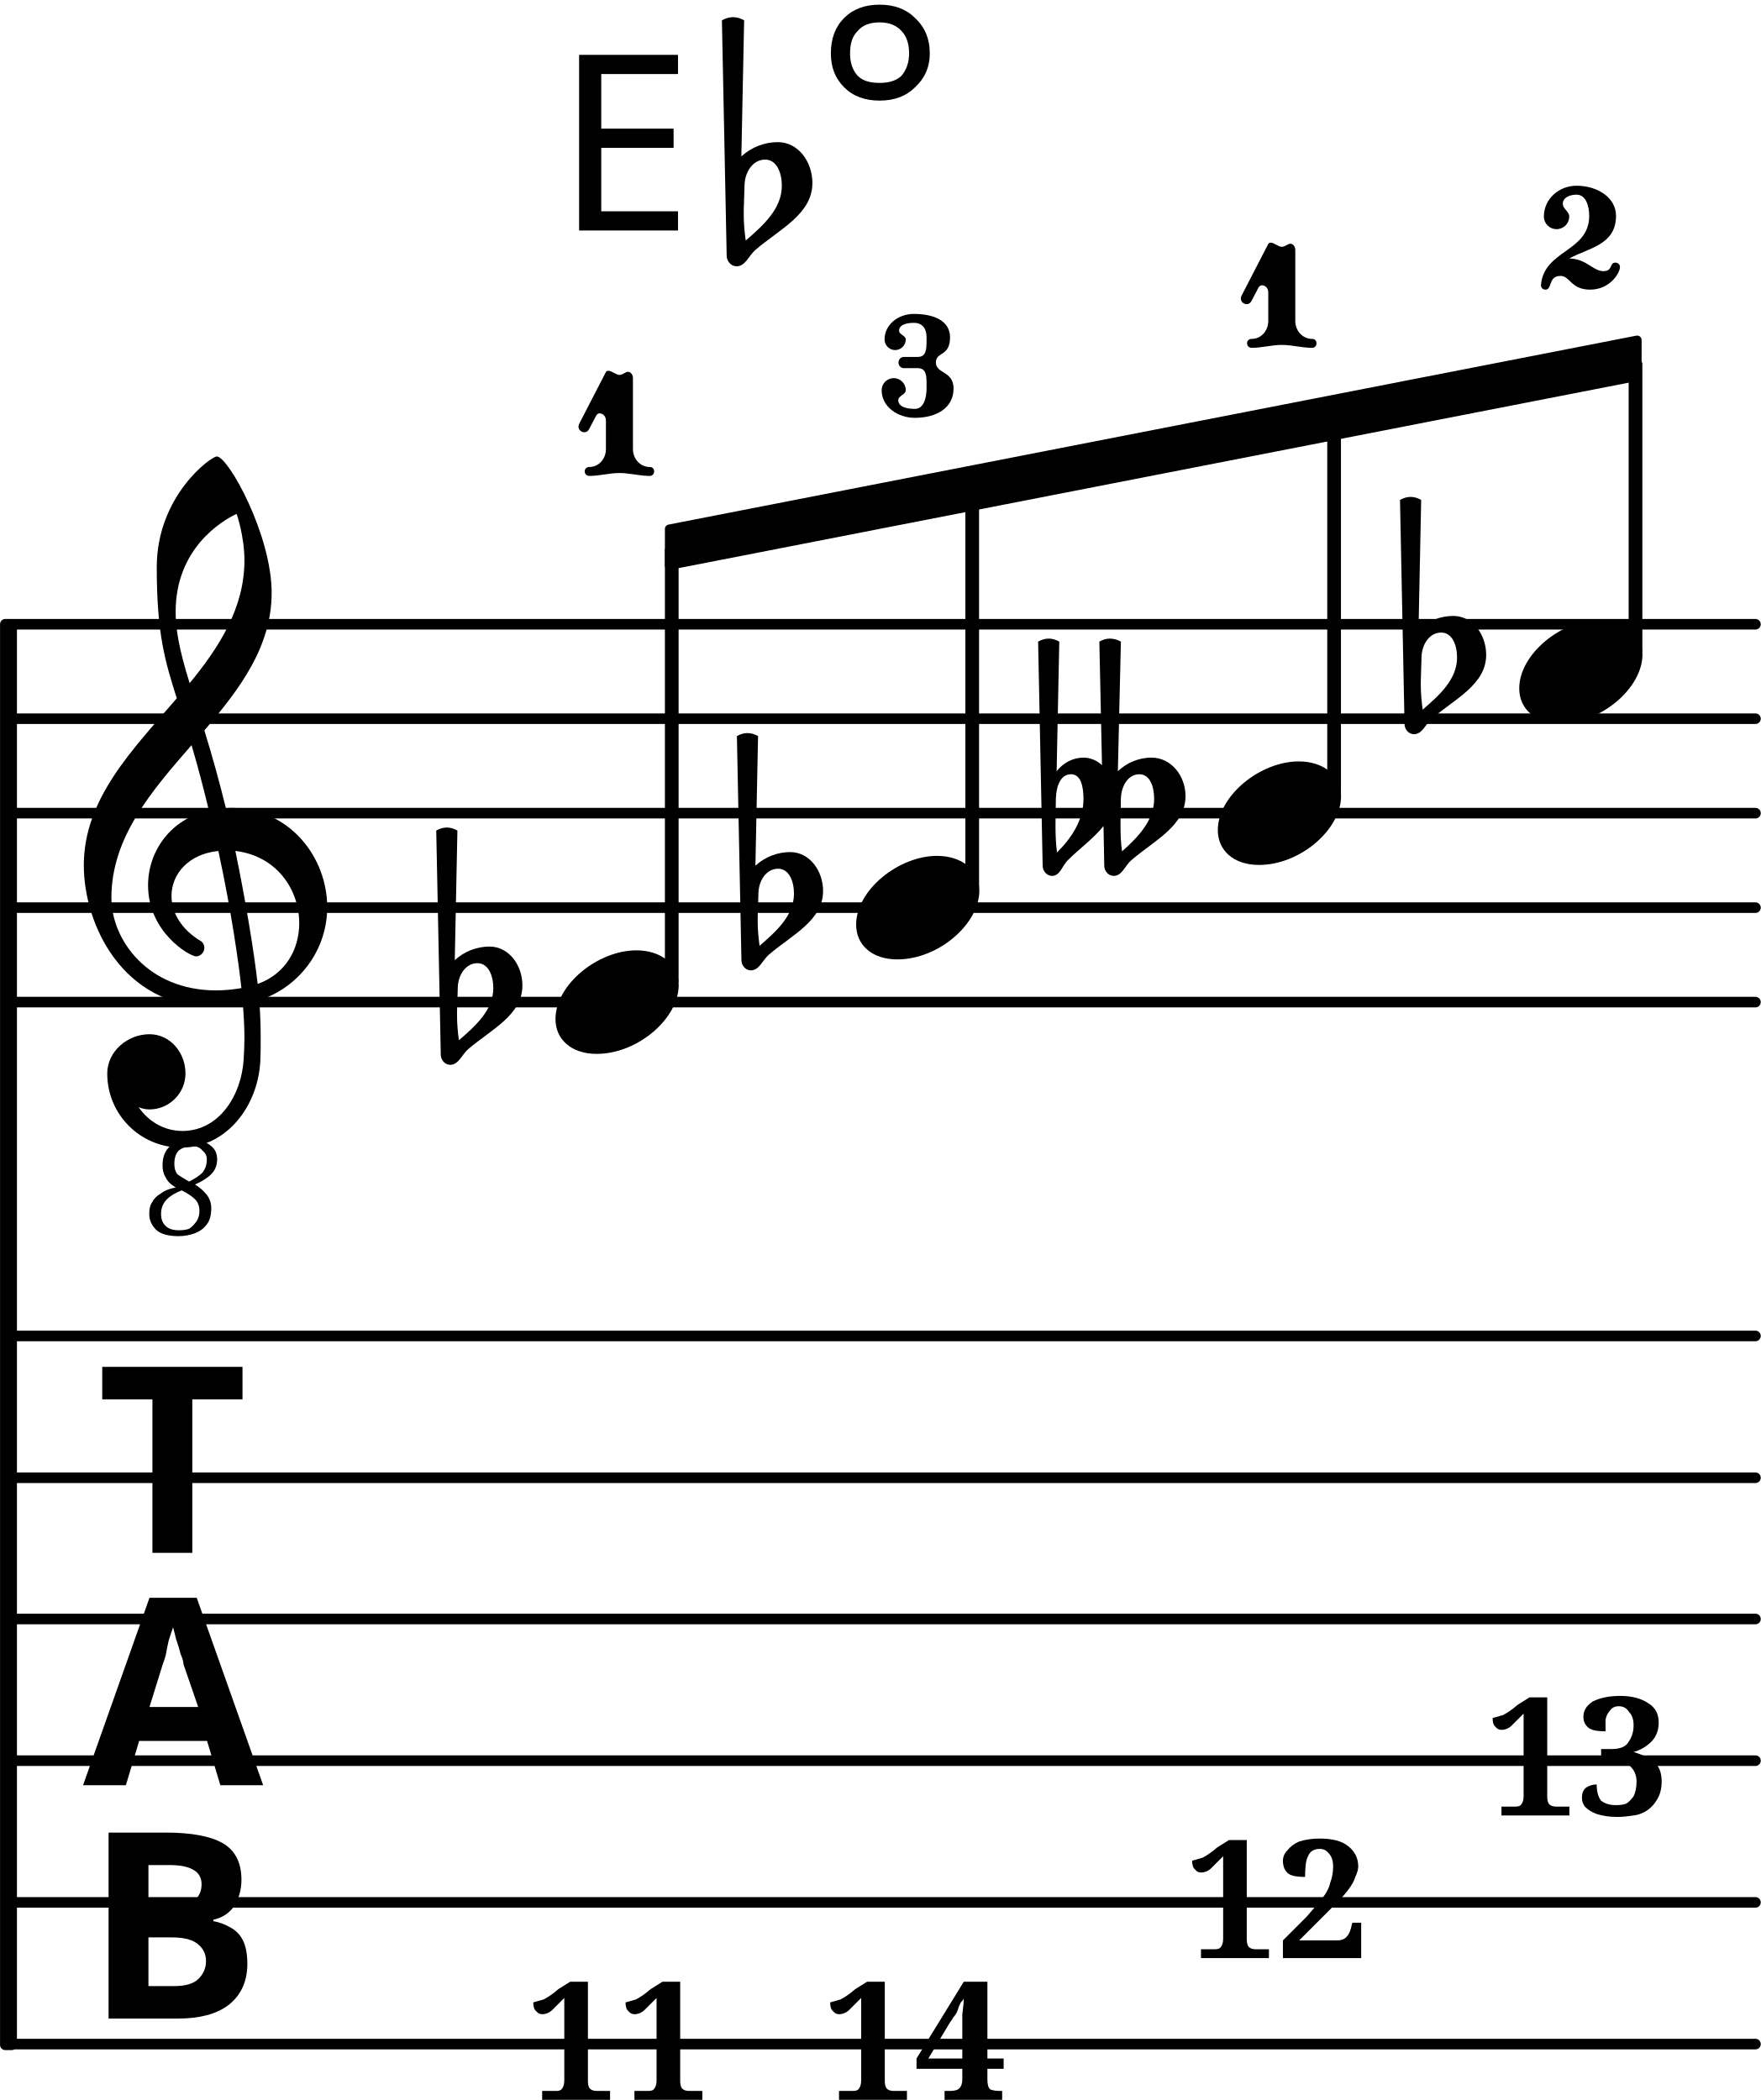
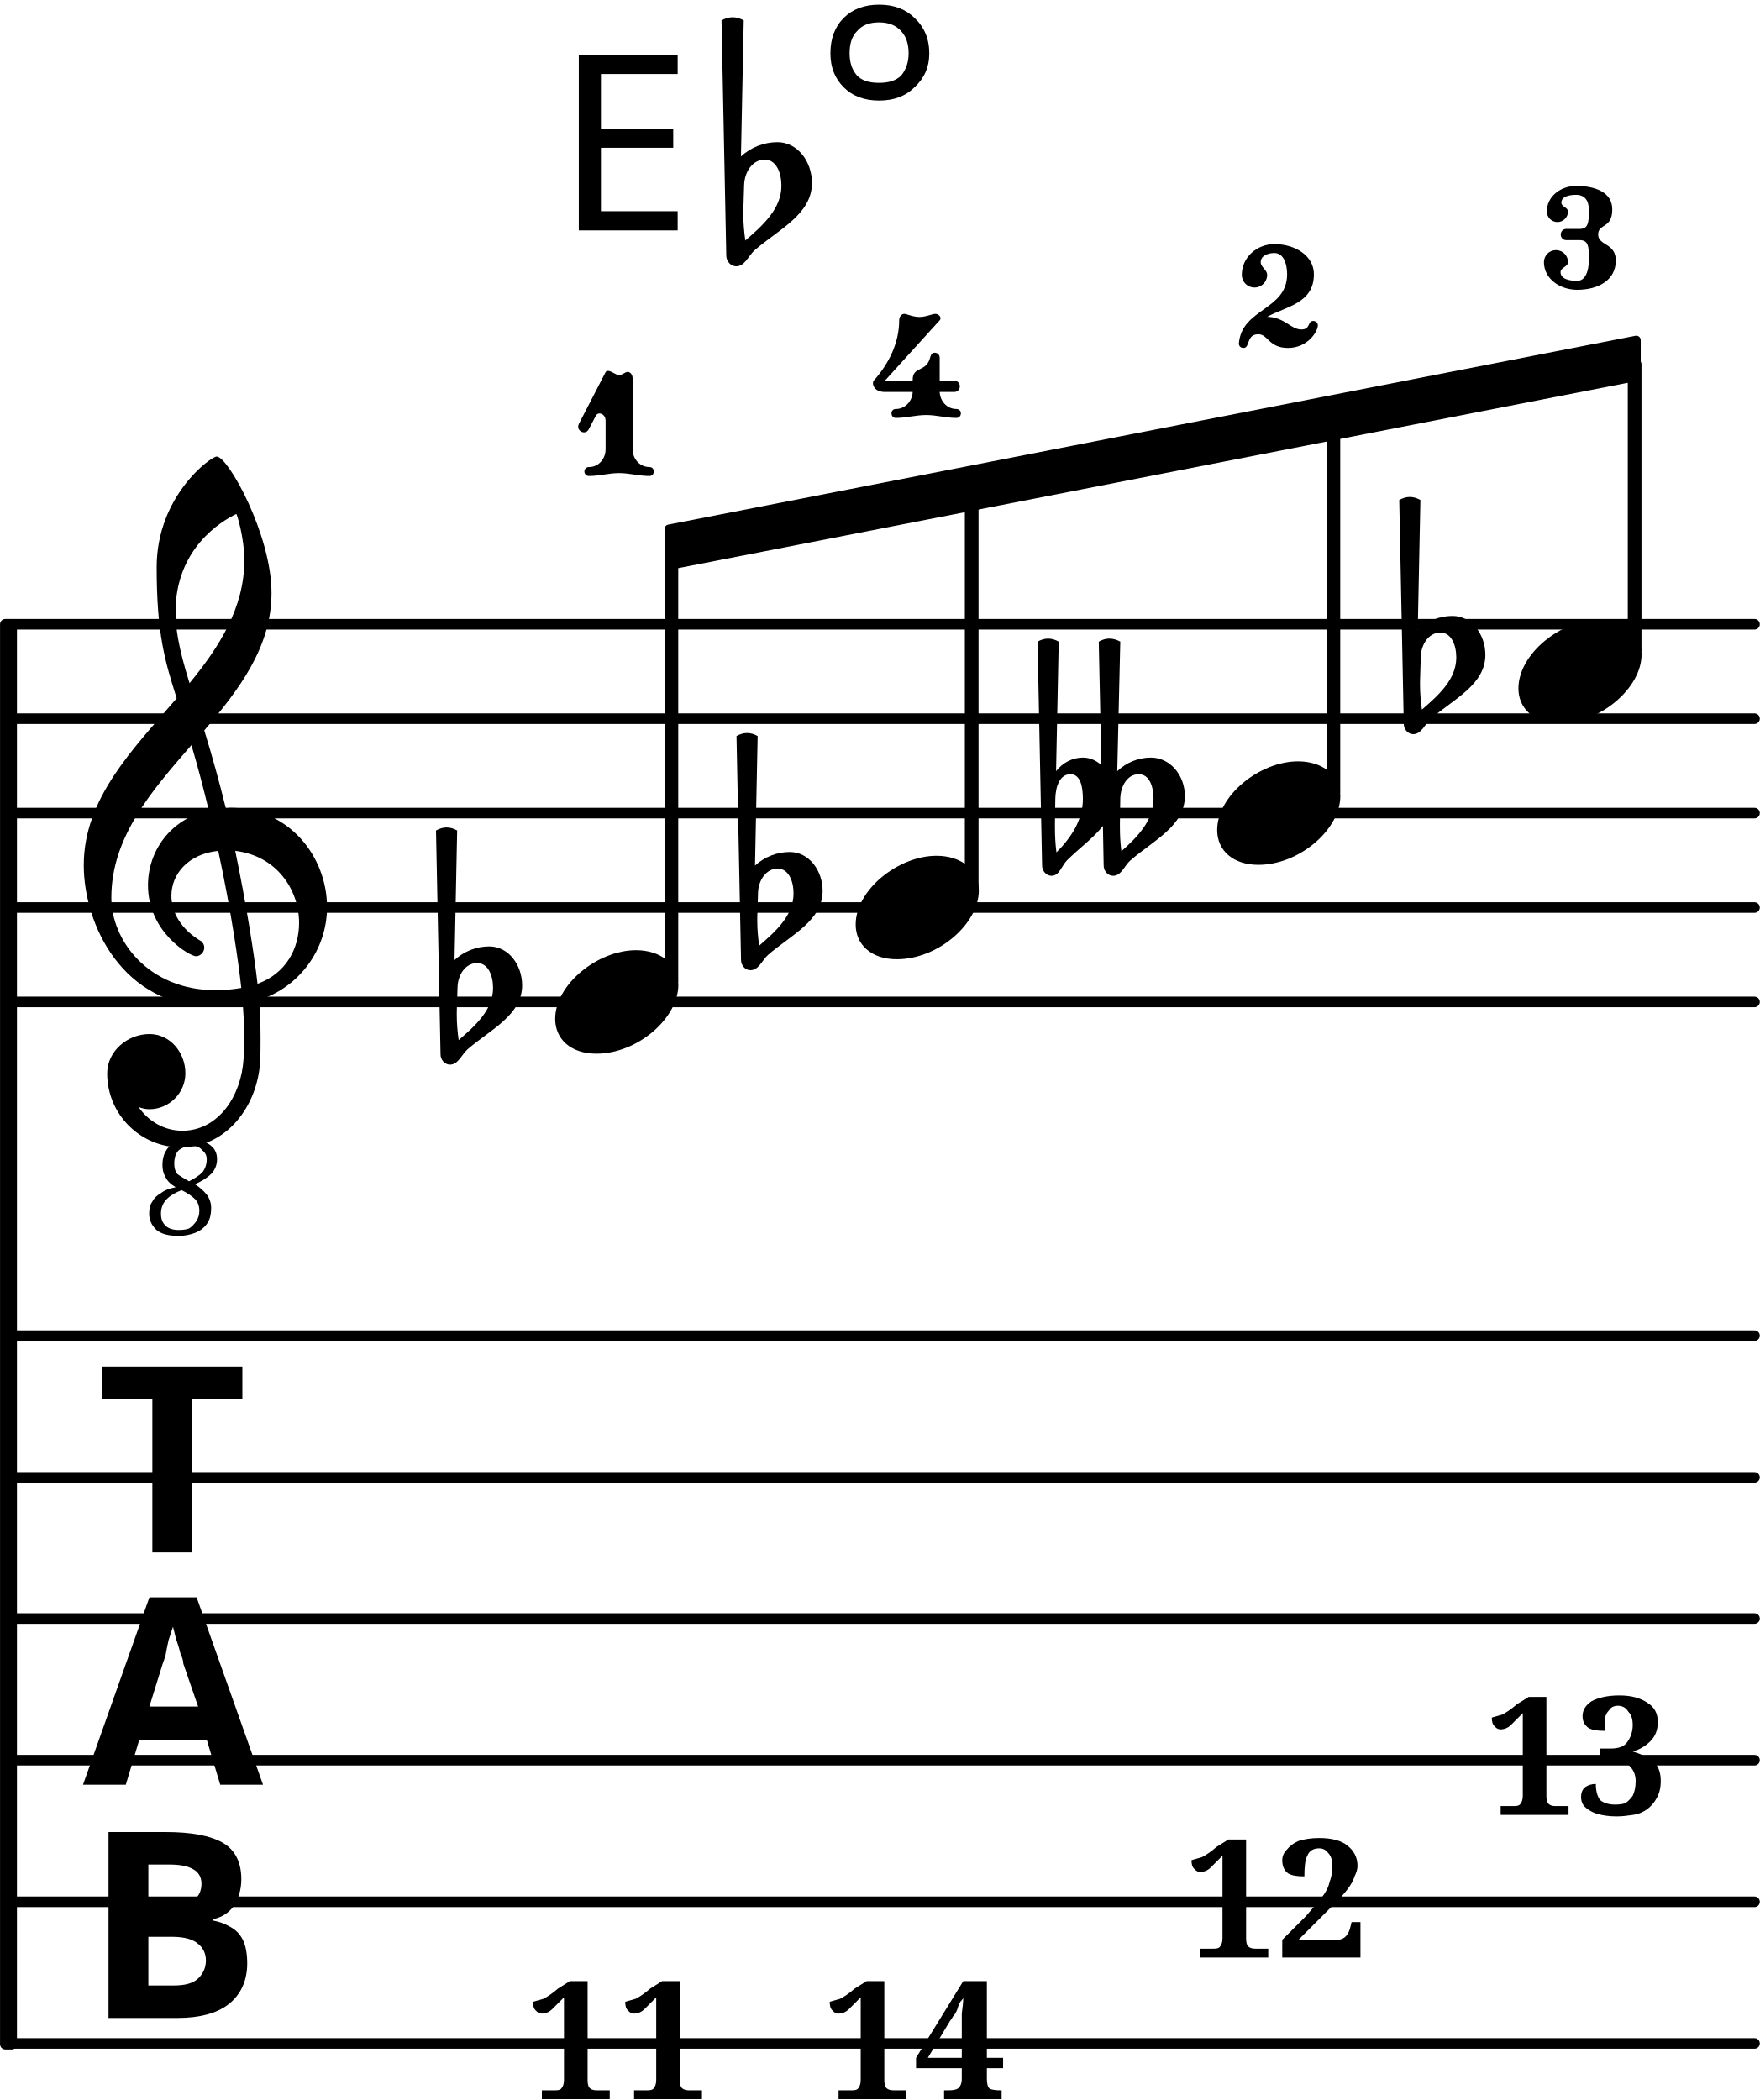
- <svg xmlns="http://www.w3.org/2000/svg" preserveAspectRatio="xMidYMid meet" viewBox="-0.079 -6.168 18.63 22.23">
+ <svg xmlns="http://www.w3.org/2000/svg" preserveAspectRatio="xMidYMid meet" viewBox="-0.079 -6.171 18.63 22.24">
  <g transform="translate(0, 4.44)">
    <line stroke-linejoin="round" stroke-linecap="round" stroke-width="0.112" stroke="currentColor" x1="0.056" y1="0" x2="18.5" y2="0" />
  </g>
  <g transform="translate(0, 3.44)">
    <line stroke-linejoin="round" stroke-linecap="round" stroke-width="0.112" stroke="currentColor" x1="0.056" y1="0" x2="18.5" y2="0" />
  </g>
  <g transform="translate(0, 2.44)">
    <line stroke-linejoin="round" stroke-linecap="round" stroke-width="0.112" stroke="currentColor" x1="0.056" y1="0" x2="18.5" y2="0" />
  </g>
  <g transform="translate(0, 1.44)">
    <line stroke-linejoin="round" stroke-linecap="round" stroke-width="0.112" stroke="currentColor" x1="0.056" y1="0" x2="18.5" y2="0" />
  </g>
  <g transform="translate(0, 0.4401)">
    <line stroke-linejoin="round" stroke-linecap="round" stroke-width="0.112" stroke="currentColor" x1="0.056" y1="0" x2="18.5" y2="0" />
  </g>
  <g transform="translate(0, 15.47)">
    <line stroke-linejoin="round" stroke-linecap="round" stroke-width="0.112" stroke="currentColor" x1="0.056" y1="0" x2="18.5" y2="0" />
  </g>
  <g transform="translate(0, 13.97)">
    <line stroke-linejoin="round" stroke-linecap="round" stroke-width="0.112" stroke="currentColor" x1="0.056" y1="0" x2="18.5" y2="0" />
  </g>
  <g transform="translate(0, 12.47)">
    <line stroke-linejoin="round" stroke-linecap="round" stroke-width="0.112" stroke="currentColor" x1="0.056" y1="0" x2="18.5" y2="0" />
  </g>
  <g transform="translate(0, 10.97)">
    <line stroke-linejoin="round" stroke-linecap="round" stroke-width="0.112" stroke="currentColor" x1="0.056" y1="0" x2="18.5" y2="0" />
  </g>
  <g transform="translate(0, 9.475)">
    <line stroke-linejoin="round" stroke-linecap="round" stroke-width="0.112" stroke="currentColor" x1="0.056" y1="0" x2="18.5" y2="0" />
  </g>
  <g transform="translate(0, 7.974)">
    <line stroke-linejoin="round" stroke-linecap="round" stroke-width="0.112" stroke="currentColor" x1="0.056" y1="0" x2="18.5" y2="0" />
  </g>
  <g transform="translate(6.958, -0.3757)">
    <polygon stroke-linejoin="round" stroke-linecap="round" stroke-width="0.094" fill="currentColor" stroke="currentColor" points="10.29 -2.193 10.29 -1.807 0.047 0.193 0.047 -0.193" />
  </g>
-   <g transform="translate(5.8, -3.728)">
+   <g transform="translate(5.8, -3.731)">
    <text font-family="sans" font-size="2.616" text-anchor="start" fill="currentColor">
      <tspan>E</tspan>
    </text>
  </g>
-   <g transform="translate(7.679, -4.046)">
+   <g transform="translate(7.679, -4.048)">
    <path transform="scale(0.0042, -0.0042)" d="M29 39l-2 -64v-11c0 -22 2 -43 5 -65c44 38 91 80 91 138c0 33 -13 66 -42 66c-31 0 -51 -31 -52 -64zM-28 454c9 5 18 8 28 8s19 -3 28 -8l-7 -343c25 23 58 36 92 36c51 0 87 -49 87 -103c0 -79 -84 -117 -144 -169c-16 -14 -25 -41 -47 -41c-14 0 -25 13 -25 27z" fill="currentColor" />
  </g>
-   <g transform="translate(8.527, -3.728)">
+   <g transform="translate(8.527, -3.731)">
    <text font-family="sans" font-size="3.296" text-anchor="start" fill="currentColor">
      <tspan>°</tspan>
    </text>
  </g>
  <g transform="translate(5.8, 4.44)">
    <path transform="scale(0.004, -0.004)" d="M0 -45c0 92 113 182 214 182c64 0 112 -36 112 -92c0 -88 -108 -182 -217 -182c-68 0 -109 39 -109 92z" fill="currentColor" />
  </g>
  <g transform="translate(6.05, -1.13)">
    <path transform="scale(0.0022, -0.0022)" d="M194 486c16 0 29 15 41 15c13 0 24 -13 24 -31v-341c0 -47 35 -86 81 -86c14 0 21 -10 21 -21s-7 -22 -21 -22c-49 0 -97 14 -146 14s-96 -14 -145 -14c-14 0 -22 11 -22 22s8 21 22 21c46 0 80 39 80 86v137c0 23 -16 35 -30 35c-7 0 -13 -4 -17 -11l-34 -65 c-5 -10 -14 -15 -23 -15c-14 0 -28 12 -28 27c0 4 1 8 3 13l129 250c2 4 7 6 11 6c18 0 37 -20 54 -20z" fill="currentColor" />
  </g>
  <g transform="translate(0.8, 3.44)">
    <path transform="scale(0.004, -0.004)" d="M265 -635h-5c-108 0 -196 87 -196 196c0 58 53 104 112 104c54 0 95 -48 95 -104c0 -52 -43 -95 -95 -95c-10 0 -20 2 -29 6c26 -38 68 -63 116 -63h3zM403 150c28 -135 50 -272 59 -352c75 27 110 93 110 161c0 88 -59 178 -169 191zM75 26c0 -112 97 -245 277 -245 c21 0 43 2 67 6c-7 65 -27 206 -61 363c-79 -8 -124 -61 -124 -119c0 -43 25 -89 80 -121c5 -5 7 -11 7 -16c0 -12 -10 -23 -22 -23c-16 0 -127 63 -127 188c0 89 58 175 161 198c-14 58 -29 116 -46 173c-106 -122 -212 -244 -212 -404zM354 1194c30 0 145 -207 145 -361 c0 -143 -85 -255 -178 -364c21 -68 40 -137 57 -206c4 0 8 1 12 1c156 0 256 -130 256 -263c0 -113 -74 -212 -180 -246c3 -34 4 -68 4 -102c0 -20 0 -40 -1 -60c-7 -120 -89 -225 -204 -228l1 44c93 2 153 92 159 190c1 19 2 37 2 56c0 30 -2 60 -4 90 c-28 -5 -54 -8 -79 -8c-240 0 -342 219 -342 375c0 177 130 307 246 442c-31 98 -53 170 -53 347c0 188 143 293 159 293zM427 919c0 62 -20 123 -21 123c-40 -19 -161 -92 -161 -259c0 -42 7 -93 37 -189c78 95 145 199 145 325z" fill="currentColor" />
  </g>
  <g transform="translate(1.485, 6.902)">
    <text font-family="serif" font-style="italic" font-size="1.386" text-anchor="start" fill="currentColor">
      <tspan>8</tspan>
    </text>
  </g>
  <g transform="translate(5.487, 16.06)">
    <text font-family="serif" font-weight="bold" font-size="1.746" text-anchor="start" fill="currentColor">
      <tspan>11</tspan>
    </text>
  </g>
  <g transform="translate(0.9406, 10.27)">
    <text font-family="sans" font-weight="bold" font-size="2.772" text-anchor="start" fill="currentColor">
      <tspan>T</tspan>
    </text>
  </g>
  <g transform="translate(0.8, 12.73)">
    <text font-family="sans" font-weight="bold" font-size="2.772" text-anchor="start" fill="currentColor">
      <tspan>A</tspan>
    </text>
  </g>
  <g transform="translate(0.8201, 15.2)">
    <text font-family="sans" font-weight="bold" font-size="2.772" text-anchor="start" fill="currentColor">
      <tspan>B</tspan>
    </text>
  </g>
  <g transform="translate(7.03, 2.44)">
    <rect x="-0.072" y="-2.83" width="0.145" height="4.651" ry="0.047" fill="currentColor" />
  </g>
  <g transform="translate(4.65, 4.44)">
    <path transform="scale(0.004, -0.004)" d="M29 39l-2 -64v-11c0 -22 2 -43 5 -65c44 38 91 80 91 138c0 33 -13 66 -42 66c-31 0 -51 -31 -52 -64zM-28 454c9 5 18 8 28 8s19 -3 28 -8l-7 -343c25 23 58 36 92 36c51 0 87 -49 87 -103c0 -79 -84 -117 -144 -169c-16 -14 -25 -41 -47 -41c-14 0 -25 13 -25 27z" fill="currentColor" />
  </g>
  <g transform="translate(8.982, 3.44)">
    <path transform="scale(0.004, -0.004)" d="M0 -45c0 92 113 182 214 182c64 0 112 -36 112 -92c0 -88 -108 -182 -217 -182c-68 0 -109 39 -109 92z" fill="currentColor" />
  </g>
-   <g transform="translate(9.252, -1.745)">
-     <path transform="scale(0.0022, -0.0022)" d="M261 266c0 -54 85 -40 85 -125c0 -94 -83 -141 -186 -141c-84 0 -160 54 -160 133c0 32 26 58 58 58s58 -26 58 -58c0 -22 -36 -26 -36 -48c0 -33 42 -42 80 -42c41 0 56 50 56 98v21c0 44 -2 77 -43 77h-65c-18 0 -27 14 -27 27s9 27 27 27h65c42 0 43 36 43 83v11 c0 43 -20 70 -61 70c-34 0 -71 -8 -71 -38c0 -19 32 -23 32 -42c0 -28 -23 -51 -51 -51s-51 23 -51 51c0 72 66 123 141 123c93 0 174 -31 174 -113c0 -94 -68 -67 -68 -121z" fill="currentColor" />
+   <g transform="translate(9.172, -1.745)">
+     <path transform="scale(0.0022, -0.0022)" d="M148 501c10 0 41 -15 72 -15c32 0 63 15 76 15c15 0 26 -11 26 -21c0 -4 -1 -7 -4 -10l-264 -291h134v4c0 60 50 41 75 85c7 11 8 24 14 36c3 7 10 10 17 10c11 0 24 -8 24 -25v-110h70c18 0 27 -14 27 -27s-9 -27 -27 -27h-70c2 -45 36 -82 80 -82c14 0 22 -10 22 -21 s-8 -22 -22 -22c-49 0 -96 14 -145 14s-97 -14 -146 -14c-14 0 -21 11 -21 22s7 21 21 21c44 0 79 37 81 82h-134c-43 0 -57 25 -57 42c0 5 1 10 3 12c73 81 123 182 123 291c0 17 11 31 25 31z" fill="currentColor" />
  </g>
  <g transform="translate(8.629, 16.06)">
    <text font-family="serif" font-weight="bold" font-size="1.746" text-anchor="start" fill="currentColor">
      <tspan>14</tspan>
    </text>
  </g>
  <g transform="translate(10.21, 2.44)">
    <rect x="-0.072" y="-3.445" width="0.145" height="4.266" ry="0.047" fill="currentColor" />
  </g>
  <g transform="translate(7.832, 3.44)">
    <path transform="scale(0.004, -0.004)" d="M29 39l-2 -64v-11c0 -22 2 -43 5 -65c44 38 91 80 91 138c0 33 -13 66 -42 66c-31 0 -51 -31 -52 -64zM-28 454c9 5 18 8 28 8s19 -3 28 -8l-7 -343c25 23 58 36 92 36c51 0 87 -49 87 -103c0 -79 -84 -117 -144 -169c-16 -14 -25 -41 -47 -41c-14 0 -25 13 -25 27z" fill="currentColor" />
  </g>
  <g transform="translate(12.81, 2.44)">
    <path transform="scale(0.004, -0.004)" d="M0 -45c0 92 113 182 214 182c64 0 112 -36 112 -92c0 -88 -108 -182 -217 -182c-68 0 -109 39 -109 92z" fill="currentColor" />
  </g>
-   <g transform="translate(13.06, -2.486)">
-     <path transform="scale(0.0022, -0.0022)" d="M194 486c16 0 29 15 41 15c13 0 24 -13 24 -31v-341c0 -47 35 -86 81 -86c14 0 21 -10 21 -21s-7 -22 -21 -22c-49 0 -97 14 -146 14s-96 -14 -145 -14c-14 0 -22 11 -22 22s8 21 22 21c46 0 80 39 80 86v137c0 23 -16 35 -30 35c-7 0 -13 -4 -17 -11l-34 -65 c-5 -10 -14 -15 -23 -15c-14 0 -28 12 -28 27c0 4 1 8 3 13l129 250c2 4 7 6 11 6c18 0 37 -20 54 -20z" fill="currentColor" />
+   <g transform="translate(13.04, -2.486)">
+     <path transform="scale(0.0022, -0.0022)" d="M94 66c-60 0 -39 -66 -72 -66c-11 0 -22 7 -22 21v2c15 169 232 158 232 332c0 50 -17 102 -61 102c-33 0 -66 -14 -66 -44c0 -24 31 -37 31 -61c0 -34 -27 -61 -61 -61s-61 27 -61 61c0 84 72 148 157 148c98 0 190 -55 190 -145c0 -140 -131 -154 -225 -205 c85 -2 113 -61 165 -61c45 0 28 41 57 41c11 0 22 -8 22 -21c0 -29 -48 -109 -144 -109c-92 0 -96 66 -142 66z" fill="currentColor" />
  </g>
  <g transform="translate(12.46, 14.56)">
    <text font-family="serif" font-weight="bold" font-size="1.746" text-anchor="start" fill="currentColor">
      <tspan>12</tspan>
    </text>
  </g>
  <g transform="translate(14.04, 2.44)">
    <rect x="-0.072" y="-4.186" width="0.145" height="4.007" ry="0.047" fill="currentColor" />
  </g>
  <g transform="translate(11.02, 2.44)">
    <path transform="scale(0.004, -0.004)" d="M191 39l-1 -64v-11c0 -22 1 -43 4 -65c43 38 85 82 85 139c0 32 -11 65 -39 65c-30 0 -48 -31 -49 -64zM19 39l-1 -64v-11c0 -23 1 -45 4 -68c39 39 70 86 70 141c0 32 -6 66 -33 66c-28 0 -39 -32 -40 -64zM28 454l-7 -343c17 22 43 36 71 36c19 0 36 -8 49 -20l-7 327 c9 5 18 8 28 8s20 -3 29 -8l-8 -343c24 23 56 36 89 36c52 0 90 -48 90 -102c0 -79 -84 -118 -144 -170c-16 -14 -24 -41 -46 -41c-14 0 -25 13 -25 27l-2 105c-26 -33 -64 -60 -95 -91c-14 -14 -20 -41 -41 -41c-14 0 -25 13 -25 27l-12 593c9 5 18 8 28 8s19 -3 28 -8z " fill="currentColor" />
  </g>
  <g transform="translate(16, 0.9401)">
    <path transform="scale(0.004, -0.004)" d="M0 -45c0 92 113 182 214 182c64 0 112 -36 112 -92c0 -88 -108 -182 -217 -182c-68 0 -109 39 -109 92z" fill="currentColor" />
  </g>
-   <g transform="translate(16.23, -3.102)">
-     <path transform="scale(0.0022, -0.0022)" d="M94 66c-60 0 -39 -66 -72 -66c-11 0 -22 7 -22 21v2c15 169 232 158 232 332c0 50 -17 102 -61 102c-33 0 -66 -14 -66 -44c0 -24 31 -37 31 -61c0 -34 -27 -61 -61 -61s-61 27 -61 61c0 84 72 148 157 148c98 0 190 -55 190 -145c0 -140 -131 -154 -225 -205 c85 -2 113 -61 165 -61c45 0 28 41 57 41c11 0 22 -8 22 -21c0 -29 -48 -109 -144 -109c-92 0 -96 66 -142 66z" fill="currentColor" />
+   <g transform="translate(16.27, -3.102)">
+     <path transform="scale(0.0022, -0.0022)" d="M261 266c0 -54 85 -40 85 -125c0 -94 -83 -141 -186 -141c-84 0 -160 54 -160 133c0 32 26 58 58 58s58 -26 58 -58c0 -22 -36 -26 -36 -48c0 -33 42 -42 80 -42c41 0 56 50 56 98v21c0 44 -2 77 -43 77h-65c-18 0 -27 14 -27 27s9 27 27 27h65c42 0 43 36 43 83v11 c0 43 -20 70 -61 70c-34 0 -71 -8 -71 -38c0 -19 32 -23 32 -42c0 -28 -23 -51 -51 -51s-51 23 -51 51c0 72 66 123 141 123c93 0 174 -31 174 -113c0 -94 -68 -67 -68 -121z" fill="currentColor" />
  </g>
  <g transform="translate(15.64, 13.05)">
    <text font-family="serif" font-weight="bold" font-size="1.746" text-anchor="start" fill="currentColor">
      <tspan>13</tspan>
    </text>
  </g>
  <g transform="translate(17.23, 2.44)">
    <rect x="-0.072" y="-4.802" width="0.145" height="3.122" ry="0.047" fill="currentColor" />
  </g>
  <g transform="translate(14.85, 0.9401)">
    <path transform="scale(0.004, -0.004)" d="M29 39l-2 -64v-11c0 -22 2 -43 5 -65c44 38 91 80 91 138c0 33 -13 66 -42 66c-31 0 -51 -31 -52 -64zM-28 454c9 5 18 8 28 8s19 -3 28 -8l-7 -343c25 23 58 36 92 36c51 0 87 -49 87 -103c0 -79 -84 -117 -144 -169c-16 -14 -25 -41 -47 -41c-14 0 -25 13 -25 27z" fill="currentColor" />
  </g>
  <g transform="translate(-0.0786, 7.957)">
    <rect x="0" y="-7.573" width="0.179" height="15.15" ry="0.056" fill="currentColor" />
  </g>
</svg>
